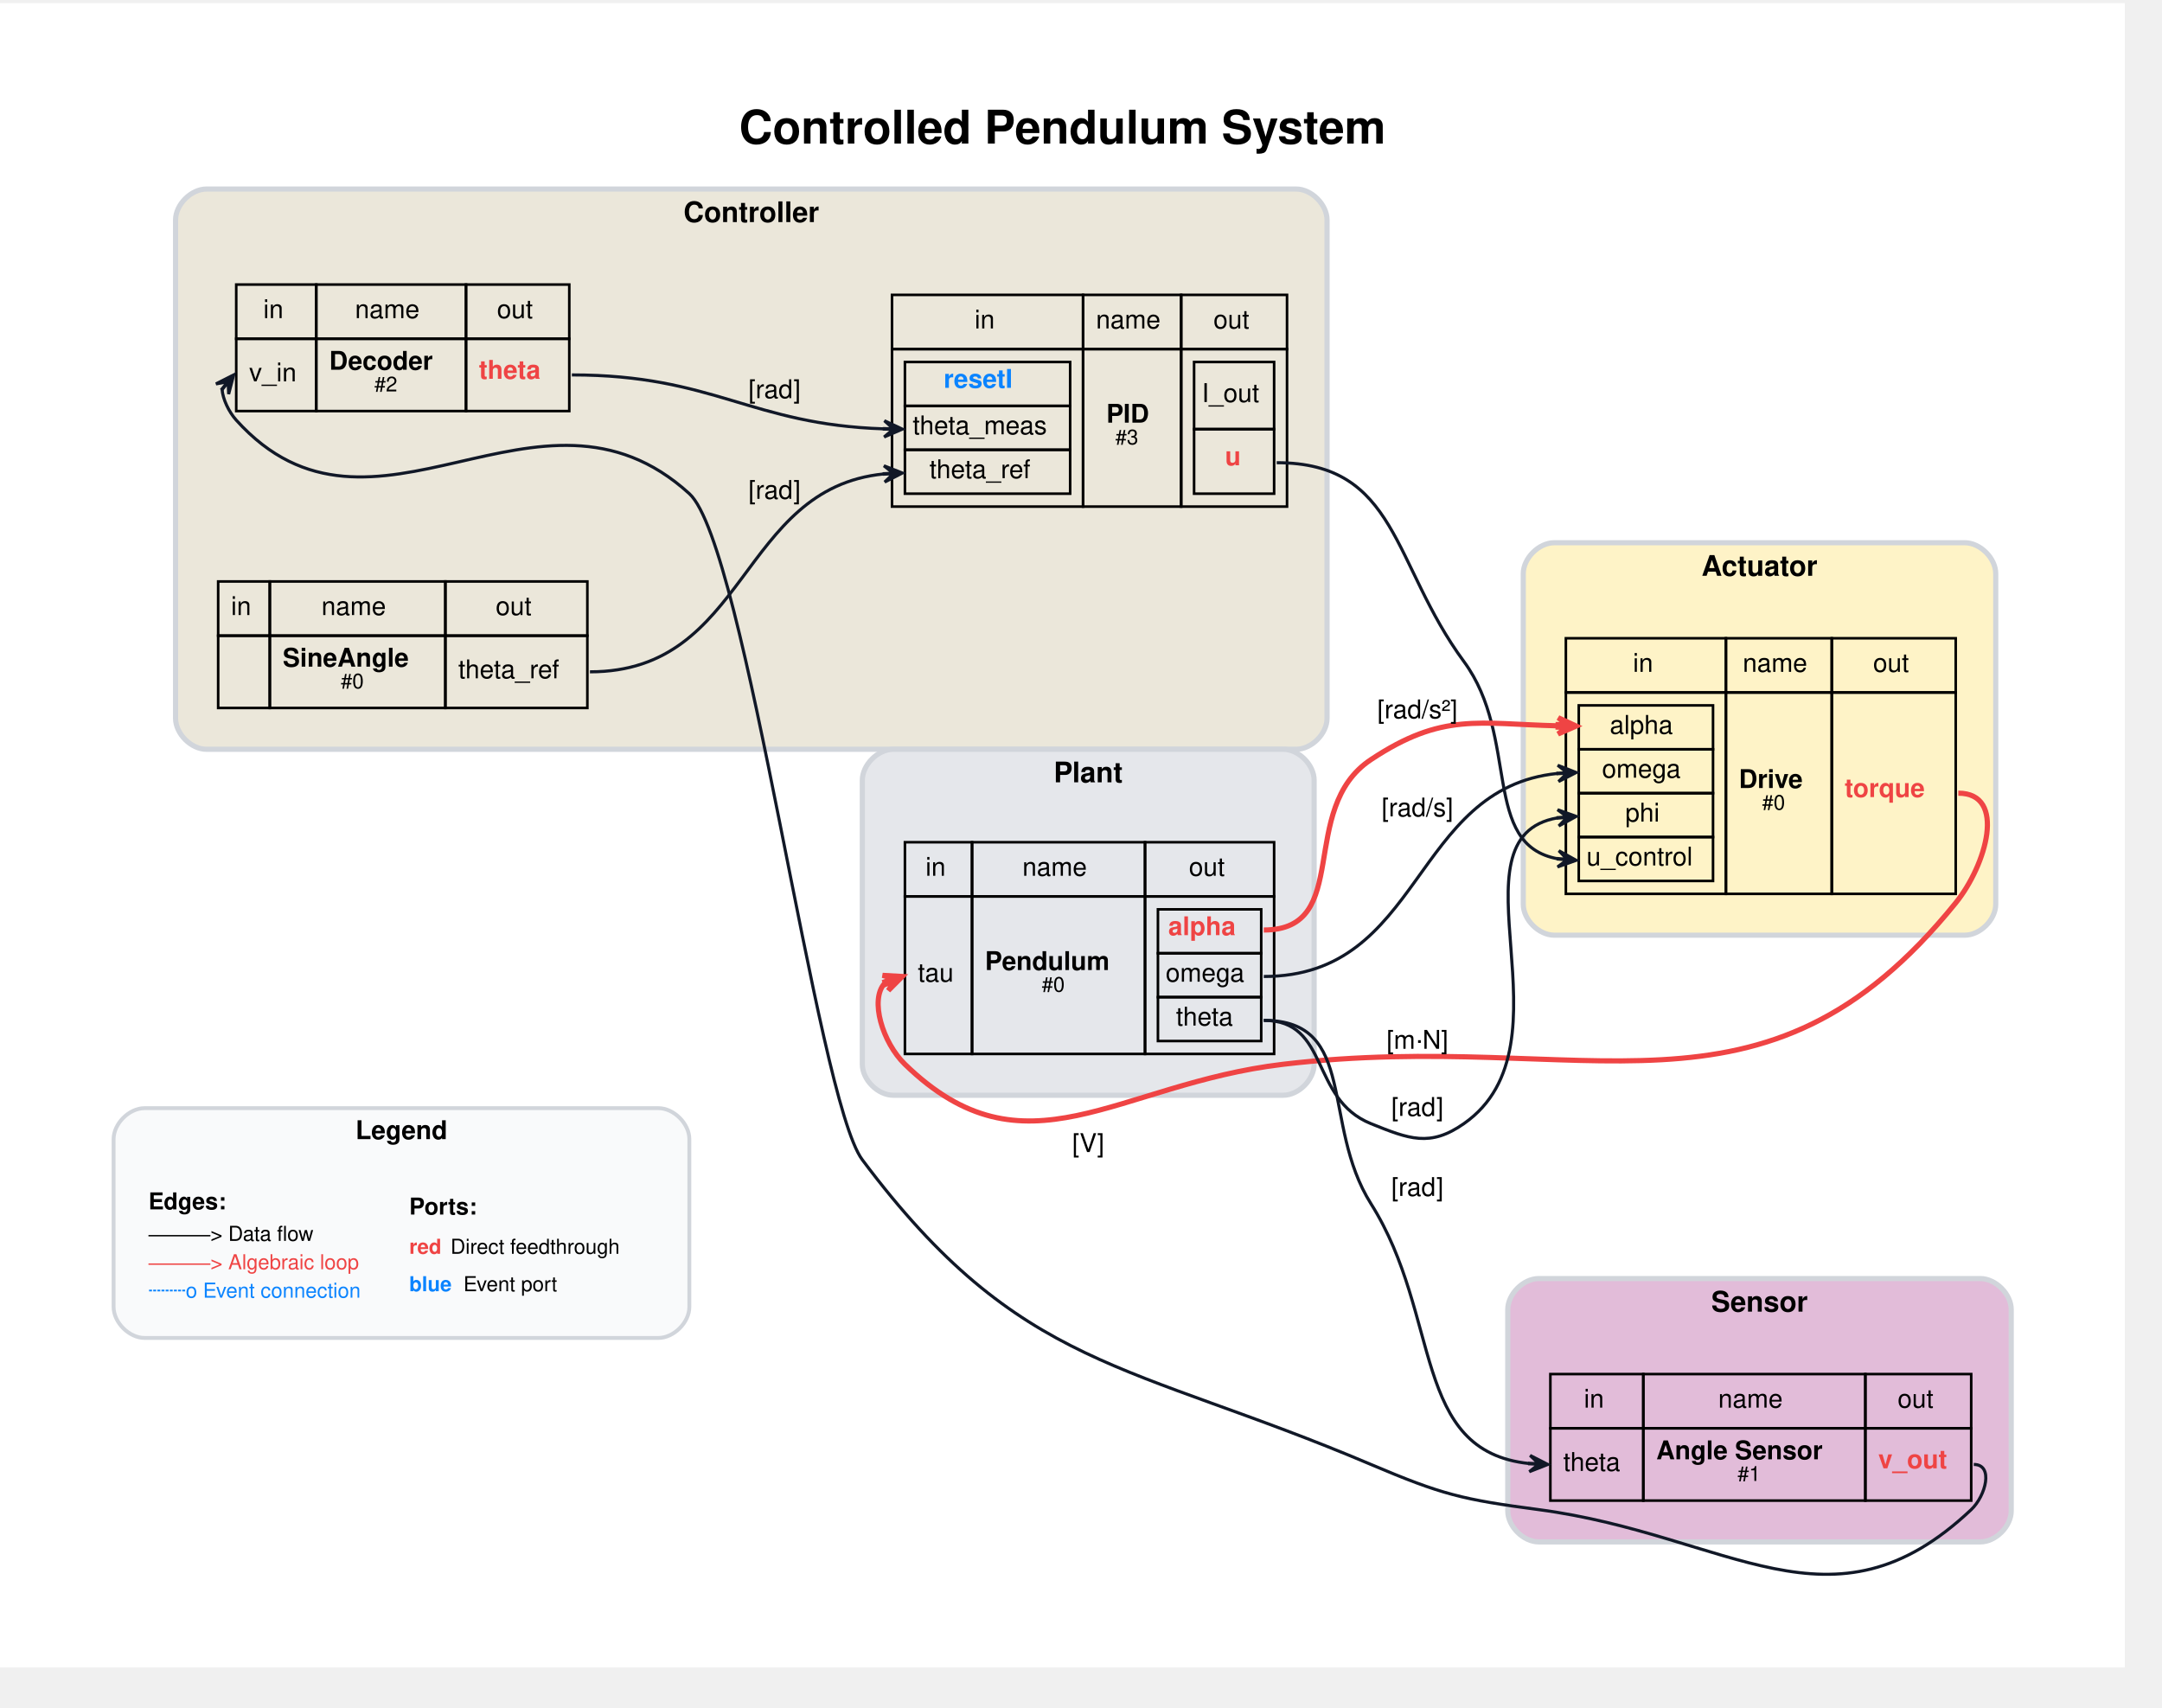
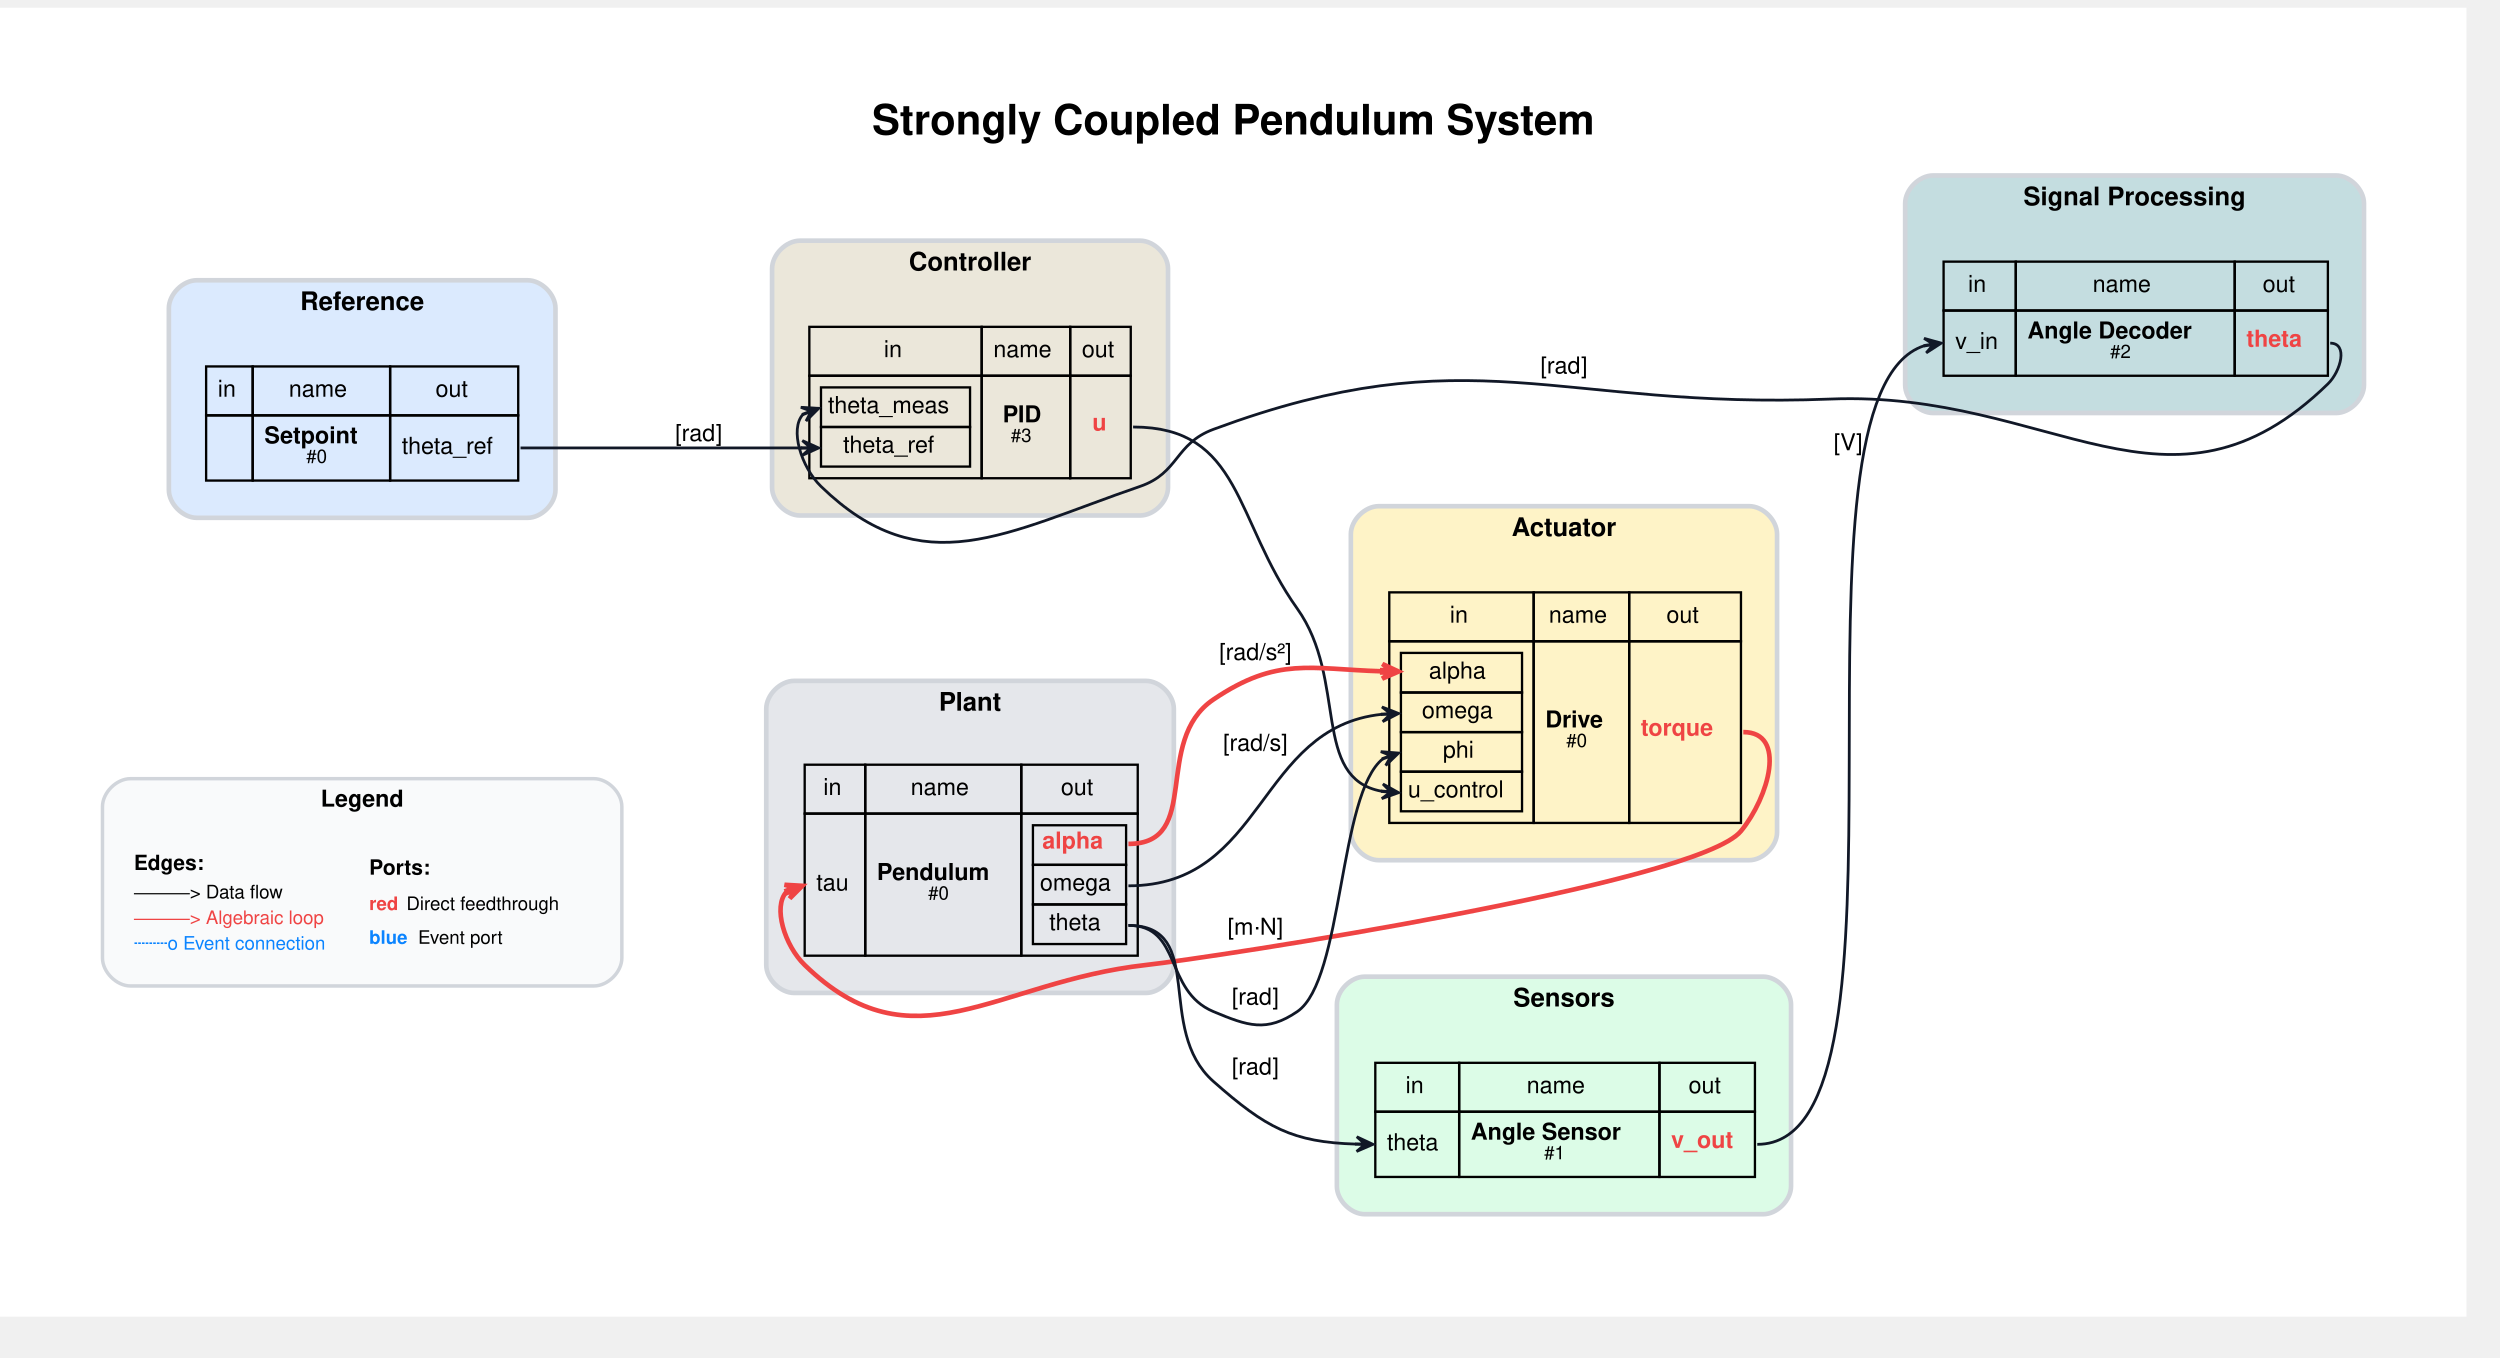
- <svg xmlns="http://www.w3.org/2000/svg" width="852pt" height="673pt" viewBox="14.40 14.40 837.40 659.04">
-   <g id="graph0" class="graph" transform="scale(1 1) rotate(0) translate(50.4 623.04)">
-     <polygon fill="white" stroke="transparent" points="-36,36 -36,-608.64 787,-608.64 787,36 -36,36" />
-     <text text-anchor="middle" x="375.5" y="-554.24" font-family="Helvetica,sans-Serif" font-weight="bold" font-size="18.00">Controlled Pendulum System</text>
+ <svg xmlns="http://www.w3.org/2000/svg" width="1088pt" height="591pt" viewBox="14.40 14.40 1073.40 576.40">
+   <g id="graph0" class="graph" transform="scale(1 1) rotate(0) translate(50.4 540.4)">
+     <polygon fill="white" stroke="transparent" points="-36,36 -36,-526 1023,-526 1023,36 -36,36" />
+     <text text-anchor="middle" x="493.5" y="-471.6" font-family="Helvetica,sans-Serif" font-weight="bold" font-size="18.00">Strongly Coupled Pendulum System</text>
    <g id="clust1" class="cluster">
-       <path fill="#f9fafb" stroke="#d1d5db" stroke-width="1.5" d="M20,-91.64C20,-91.64 219,-91.64 219,-91.64 225,-91.64 231,-97.64 231,-103.64 231,-103.64 231,-168.64 231,-168.64 231,-174.64 225,-180.64 219,-180.64 219,-180.64 20,-180.64 20,-180.64 14,-180.64 8,-174.64 8,-168.64 8,-168.64 8,-103.64 8,-103.64 8,-97.64 14,-91.64 20,-91.64" />
-       <text text-anchor="middle" x="119.5" y="-168.64" font-family="Helvetica,sans-Serif" font-weight="bold" font-size="10.00">Legend</text>
+       <path fill="#f9fafb" stroke="#d1d5db" stroke-width="1.5" d="M20,-106C20,-106 219,-106 219,-106 225,-106 231,-112 231,-118 231,-118 231,-183 231,-183 231,-189 225,-195 219,-195 219,-195 20,-195 20,-195 14,-195 8,-189 8,-183 8,-183 8,-118 8,-118 8,-112 14,-106 20,-106" />
+       <text text-anchor="middle" x="119.5" y="-183" font-family="Helvetica,sans-Serif" font-weight="bold" font-size="10.00">Legend</text>
    </g>
    <g id="clust2" class="cluster">
-       <path fill="#ebe7da" stroke="#d1d5db" stroke-width="2" d="M44,-319.64C44,-319.64 466,-319.64 466,-319.64 472,-319.64 478,-325.64 478,-331.64 478,-331.64 478,-524.64 478,-524.64 478,-530.64 472,-536.64 466,-536.64 466,-536.64 44,-536.64 44,-536.64 38,-536.64 32,-530.64 32,-524.64 32,-524.64 32,-331.64 32,-331.64 32,-325.64 38,-319.64 44,-319.64" />
-       <text text-anchor="middle" x="255" y="-523.84" font-family="Helvetica,sans-Serif" font-weight="bold" font-size="11.00">Controller</text>
+       <path fill="#dbeafe" stroke="#d1d5db" stroke-width="2" d="M48.5,-307C48.5,-307 190.5,-307 190.5,-307 196.5,-307 202.5,-313 202.5,-319 202.5,-319 202.5,-397 202.5,-397 202.5,-403 196.5,-409 190.5,-409 190.5,-409 48.5,-409 48.5,-409 42.5,-409 36.5,-403 36.5,-397 36.5,-397 36.5,-319 36.5,-319 36.5,-313 42.5,-307 48.5,-307" />
+       <text text-anchor="middle" x="119.5" y="-396.2" font-family="Helvetica,sans-Serif" font-weight="bold" font-size="11.00">Reference</text>
    </g>
    <g id="clust3" class="cluster">
-       <path fill="#fef3c7" stroke="#d1d5db" stroke-width="2" d="M566,-247.64C566,-247.64 725,-247.64 725,-247.64 731,-247.64 737,-253.64 737,-259.64 737,-259.64 737,-387.64 737,-387.64 737,-393.64 731,-399.64 725,-399.64 725,-399.64 566,-399.64 566,-399.64 560,-399.64 554,-393.64 554,-387.64 554,-387.64 554,-259.64 554,-259.64 554,-253.64 560,-247.64 566,-247.64" />
-       <text text-anchor="middle" x="645.5" y="-386.84" font-family="Helvetica,sans-Serif" font-weight="bold" font-size="11.00">Actuator</text>
+       <path fill="#ebe7da" stroke="#d1d5db" stroke-width="2" d="M307.5,-308C307.5,-308 453.5,-308 453.5,-308 459.5,-308 465.5,-314 465.5,-320 465.5,-320 465.5,-414 465.5,-414 465.5,-420 459.5,-426 453.5,-426 453.5,-426 307.5,-426 307.5,-426 301.5,-426 295.5,-420 295.5,-414 295.5,-414 295.5,-320 295.5,-320 295.5,-314 301.5,-308 307.5,-308" />
+       <text text-anchor="middle" x="380.5" y="-413.2" font-family="Helvetica,sans-Serif" font-weight="bold" font-size="11.00">Controller</text>
    </g>
    <g id="clust4" class="cluster">
-       <path fill="#e5e7eb" stroke="#d1d5db" stroke-width="2" d="M310,-185.64C310,-185.64 461,-185.64 461,-185.64 467,-185.64 473,-191.64 473,-197.64 473,-197.64 473,-307.64 473,-307.64 473,-313.64 467,-319.64 461,-319.64 461,-319.64 310,-319.64 310,-319.64 304,-319.64 298,-313.64 298,-307.64 298,-307.64 298,-197.64 298,-197.64 298,-191.64 304,-185.64 310,-185.64" />
-       <text text-anchor="middle" x="385.5" y="-306.84" font-family="Helvetica,sans-Serif" font-weight="bold" font-size="11.00">Plant</text>
+       <path fill="#fef3c7" stroke="#d1d5db" stroke-width="2" d="M556,-160C556,-160 715,-160 715,-160 721,-160 727,-166 727,-172 727,-172 727,-300 727,-300 727,-306 721,-312 715,-312 715,-312 556,-312 556,-312 550,-312 544,-306 544,-300 544,-300 544,-172 544,-172 544,-166 550,-160 556,-160" />
+       <text text-anchor="middle" x="635.5" y="-299.2" font-family="Helvetica,sans-Serif" font-weight="bold" font-size="11.00">Actuator</text>
    </g>
    <g id="clust5" class="cluster">
-       <path fill="#e2bcd9" stroke="#d1d5db" stroke-width="2" d="M560,-12.64C560,-12.64 731,-12.64 731,-12.64 737,-12.64 743,-18.64 743,-24.64 743,-24.64 743,-102.64 743,-102.64 743,-108.64 737,-114.64 731,-114.64 731,-114.64 560,-114.64 560,-114.64 554,-114.64 548,-108.64 548,-102.64 548,-102.64 548,-24.64 548,-24.64 548,-18.64 554,-12.64 560,-12.64" />
-       <text text-anchor="middle" x="645.5" y="-101.84" font-family="Helvetica,sans-Serif" font-weight="bold" font-size="11.00">Sensor</text>
+       <path fill="#e5e7eb" stroke="#d1d5db" stroke-width="2" d="M305,-103C305,-103 456,-103 456,-103 462,-103 468,-109 468,-115 468,-115 468,-225 468,-225 468,-231 462,-237 456,-237 456,-237 305,-237 305,-237 299,-237 293,-231 293,-225 293,-225 293,-115 293,-115 293,-109 299,-103 305,-103" />
+       <text text-anchor="middle" x="380.5" y="-224.2" font-family="Helvetica,sans-Serif" font-weight="bold" font-size="11.00">Plant</text>
+     </g>
+     <g id="clust6" class="cluster">
+       <path fill="#c4dde0" stroke="#d1d5db" stroke-width="2" d="M794,-352C794,-352 967,-352 967,-352 973,-352 979,-358 979,-364 979,-364 979,-442 979,-442 979,-448 973,-454 967,-454 967,-454 794,-454 794,-454 788,-454 782,-448 782,-442 782,-442 782,-364 782,-364 782,-358 788,-352 794,-352" />
+       <text text-anchor="middle" x="880.5" y="-441.2" font-family="Helvetica,sans-Serif" font-weight="bold" font-size="11.00">Signal Processing</text>
+     </g>
+     <g id="clust7" class="cluster">
+       <path fill="#dcfce7" stroke="#d1d5db" stroke-width="2" d="M550,-8C550,-8 721,-8 721,-8 727,-8 733,-14 733,-20 733,-20 733,-98 733,-98 733,-104 727,-110 721,-110 721,-110 550,-110 550,-110 544,-110 538,-104 538,-98 538,-98 538,-20 538,-20 538,-14 544,-8 550,-8" />
+       <text text-anchor="middle" x="635.5" y="-97.2" font-family="Helvetica,sans-Serif" font-weight="bold" font-size="11.00">Sensors</text>
    </g>
    <g id="node1" class="node">
-       <text text-anchor="start" x="21.5" y="-141.44" font-family="Helvetica,sans-Serif" font-weight="bold" font-size="9.00">Edges:</text>
-       <text text-anchor="start" x="21.5" y="-129.24" font-family="Helvetica,sans-Serif" font-size="8.00">───&gt; Data flow</text>
-       <text text-anchor="start" x="21.5" y="-118.24" font-family="Helvetica,sans-Serif" font-size="8.00" fill="#ef4444">───&gt; Algebraic loop</text>
-       <text text-anchor="start" x="21.5" y="-107.24" font-family="Helvetica,sans-Serif" font-size="8.00" fill="#0b84ff">┄┄┄o Event connection</text>
-       <text text-anchor="start" x="122.5" y="-139.44" font-family="Helvetica,sans-Serif" font-weight="bold" font-size="9.00">Ports:</text>
-       <text text-anchor="start" x="122.5" y="-124.24" font-family="Helvetica,sans-Serif" font-weight="bold" font-size="8.00" fill="#ef4444">red</text>
-       <text text-anchor="start" x="138.5" y="-124.24" font-family="Helvetica,sans-Serif" font-size="8.00"> Direct feedthrough</text>
-       <text text-anchor="start" x="122.5" y="-109.74" font-family="Helvetica,sans-Serif" font-weight="bold" font-size="8.00" fill="#0b84ff">blue</text>
-       <text text-anchor="start" x="143.5" y="-109.74" font-family="Helvetica,sans-Serif" font-size="8.00"> Event port</text>
+       <text text-anchor="start" x="21.5" y="-155.8" font-family="Helvetica,sans-Serif" font-weight="bold" font-size="9.00">Edges:</text>
+       <text text-anchor="start" x="21.5" y="-143.6" font-family="Helvetica,sans-Serif" font-size="8.00">───&gt; Data flow</text>
+       <text text-anchor="start" x="21.5" y="-132.6" font-family="Helvetica,sans-Serif" font-size="8.00" fill="#ef4444">───&gt; Algebraic loop</text>
+       <text text-anchor="start" x="21.5" y="-121.6" font-family="Helvetica,sans-Serif" font-size="8.00" fill="#0b84ff">┄┄┄o Event connection</text>
+       <text text-anchor="start" x="122.5" y="-153.8" font-family="Helvetica,sans-Serif" font-weight="bold" font-size="9.00">Ports:</text>
+       <text text-anchor="start" x="122.5" y="-138.6" font-family="Helvetica,sans-Serif" font-weight="bold" font-size="8.00" fill="#ef4444">red</text>
+       <text text-anchor="start" x="138.5" y="-138.6" font-family="Helvetica,sans-Serif" font-size="8.00"> Direct feedthrough</text>
+       <text text-anchor="start" x="122.5" y="-124.1" font-family="Helvetica,sans-Serif" font-weight="bold" font-size="8.00" fill="#0b84ff">blue</text>
+       <text text-anchor="start" x="143.5" y="-124.1" font-family="Helvetica,sans-Serif" font-size="8.00"> Event port</text>
    </g>
    <g id="node2" class="node">
-       <polygon fill="none" stroke="black" points="48.5,-363.64 48.5,-384.64 68.5,-384.64 68.5,-363.64 48.5,-363.64" />
-       <text text-anchor="start" x="53.5" y="-371.64" font-family="Helvetica,sans-Serif" font-size="10.00">in</text>
-       <polygon fill="none" stroke="black" points="68.5,-363.64 68.5,-384.64 136.5,-384.64 136.5,-363.64 68.5,-363.64" />
-       <text text-anchor="start" x="88.5" y="-371.64" font-family="Helvetica,sans-Serif" font-size="10.00">name</text>
-       <polygon fill="none" stroke="black" points="136.5,-363.64 136.5,-384.64 191.5,-384.64 191.5,-363.64 136.5,-363.64" />
-       <text text-anchor="start" x="156" y="-371.64" font-family="Helvetica,sans-Serif" font-size="10.00">out</text>
-       <polygon fill="none" stroke="black" points="48.5,-335.64 48.5,-363.64 68.5,-363.64 68.5,-335.64 48.5,-335.64" />
-       <polygon fill="none" stroke="black" points="68.5,-335.64 68.5,-363.64 136.5,-363.64 136.5,-335.64 68.5,-335.64" />
-       <text text-anchor="start" x="73.5" y="-351.64" font-family="Helvetica,sans-Serif" font-weight="bold" font-size="10.00">SineAngle</text>
-       <text text-anchor="start" x="96" y="-343.24" font-family="Helvetica,sans-Serif" font-size="8.00">#0</text>
-       <polygon fill="none" stroke="black" points="136.5,-335.64 136.5,-363.64 191.5,-363.64 191.5,-335.64 136.5,-335.64" />
-       <text text-anchor="start" x="141.5" y="-347.14" font-family="Helvetica,sans-Serif" font-size="10.00">theta_ref</text>
+       <polygon fill="none" stroke="black" points="52.5,-351 52.5,-372 72.5,-372 72.5,-351 52.5,-351" />
+       <text text-anchor="start" x="57.5" y="-359" font-family="Helvetica,sans-Serif" font-size="10.00">in</text>
+       <polygon fill="none" stroke="black" points="72.5,-351 72.5,-372 131.5,-372 131.5,-351 72.5,-351" />
+       <text text-anchor="start" x="88" y="-359" font-family="Helvetica,sans-Serif" font-size="10.00">name</text>
+       <polygon fill="none" stroke="black" points="131.5,-351 131.5,-372 186.5,-372 186.5,-351 131.5,-351" />
+       <text text-anchor="start" x="151" y="-359" font-family="Helvetica,sans-Serif" font-size="10.00">out</text>
+       <polygon fill="none" stroke="black" points="52.5,-323 52.5,-351 72.5,-351 72.5,-323 52.5,-323" />
+       <polygon fill="none" stroke="black" points="72.5,-323 72.5,-351 131.5,-351 131.5,-323 72.5,-323" />
+       <text text-anchor="start" x="77.5" y="-339" font-family="Helvetica,sans-Serif" font-weight="bold" font-size="10.00">Setpoint</text>
+       <text text-anchor="start" x="95.5" y="-330.6" font-family="Helvetica,sans-Serif" font-size="8.00">#0</text>
+       <polygon fill="none" stroke="black" points="131.5,-323 131.5,-351 186.5,-351 186.5,-323 131.5,-323" />
+       <text text-anchor="start" x="136.5" y="-334.5" font-family="Helvetica,sans-Serif" font-size="10.00">theta_ref</text>
    </g>
    <g id="node3" class="node">
-       <polygon fill="none" stroke="black" points="309.5,-474.64 309.5,-495.64 383.5,-495.64 383.5,-474.64 309.5,-474.64" />
-       <text text-anchor="start" x="341.5" y="-482.64" font-family="Helvetica,sans-Serif" font-size="10.00">in</text>
-       <polygon fill="none" stroke="black" points="383.5,-474.64 383.5,-495.64 421.5,-495.64 421.5,-474.64 383.5,-474.64" />
-       <text text-anchor="start" x="388.5" y="-482.64" font-family="Helvetica,sans-Serif" font-size="10.00">name</text>
-       <polygon fill="none" stroke="black" points="421.5,-474.64 421.5,-495.64 462.5,-495.64 462.5,-474.64 421.5,-474.64" />
-       <text text-anchor="start" x="434" y="-482.64" font-family="Helvetica,sans-Serif" font-size="10.00">out</text>
-       <polygon fill="none" stroke="black" points="309.5,-413.64 309.5,-474.64 383.5,-474.64 383.5,-413.64 309.5,-413.64" />
-       <polygon fill="none" stroke="black" points="314.5,-452.64 314.5,-469.64 378.5,-469.64 378.5,-452.64 314.5,-452.64" />
-       <text text-anchor="start" x="329.5" y="-459.64" font-family="Helvetica,sans-Serif" font-weight="bold" font-size="10.00" fill="#0b84ff">resetI</text>
-       <polygon fill="none" stroke="black" points="314.5,-435.64 314.5,-452.64 378.5,-452.64 378.5,-435.64 314.5,-435.64" />
-       <text text-anchor="start" x="317.5" y="-441.64" font-family="Helvetica,sans-Serif" font-size="10.00">theta_meas</text>
-       <polygon fill="none" stroke="black" points="314.5,-418.64 314.5,-435.64 378.5,-435.64 378.5,-418.64 314.5,-418.64" />
-       <text text-anchor="start" x="324" y="-424.64" font-family="Helvetica,sans-Serif" font-size="10.00">theta_ref</text>
-       <polygon fill="none" stroke="black" points="383.5,-413.64 383.5,-474.64 421.5,-474.64 421.5,-413.64 383.5,-413.64" />
-       <text text-anchor="start" x="392.5" y="-446.14" font-family="Helvetica,sans-Serif" font-weight="bold" font-size="10.00">PID</text>
-       <text text-anchor="start" x="396" y="-437.74" font-family="Helvetica,sans-Serif" font-size="8.00">#3</text>
-       <polygon fill="none" stroke="black" points="421.5,-413.64 421.5,-474.64 462.5,-474.64 462.5,-413.64 421.5,-413.64" />
-       <polygon fill="none" stroke="black" points="426.5,-443.64 426.5,-469.64 457.5,-469.64 457.5,-443.64 426.5,-443.64" />
-       <text text-anchor="start" x="429.5" y="-454.14" font-family="Helvetica,sans-Serif" font-size="10.00">I_out</text>
-       <polygon fill="none" stroke="black" points="426.5,-418.64 426.5,-443.64 457.5,-443.64 457.5,-418.64 426.5,-418.64" />
-       <text text-anchor="start" x="438.5" y="-429.64" font-family="Helvetica,sans-Serif" font-weight="bold" font-size="10.00" fill="#ef4444">u</text>
+       <polygon fill="none" stroke="black" points="311.5,-368 311.5,-389 385.5,-389 385.5,-368 311.5,-368" />
+       <text text-anchor="start" x="343.5" y="-376" font-family="Helvetica,sans-Serif" font-size="10.00">in</text>
+       <polygon fill="none" stroke="black" points="385.5,-368 385.5,-389 423.5,-389 423.5,-368 385.5,-368" />
+       <text text-anchor="start" x="390.5" y="-376" font-family="Helvetica,sans-Serif" font-size="10.00">name</text>
+       <polygon fill="none" stroke="black" points="423.5,-368 423.5,-389 449.5,-389 449.5,-368 423.5,-368" />
+       <text text-anchor="start" x="428.5" y="-376" font-family="Helvetica,sans-Serif" font-size="10.00">out</text>
+       <polygon fill="none" stroke="black" points="311.5,-324 311.5,-368 385.5,-368 385.5,-324 311.5,-324" />
+       <polygon fill="none" stroke="black" points="316.5,-346 316.5,-363 380.5,-363 380.5,-346 316.5,-346" />
+       <text text-anchor="start" x="319.5" y="-352" font-family="Helvetica,sans-Serif" font-size="10.00">theta_meas</text>
+       <polygon fill="none" stroke="black" points="316.5,-329 316.5,-346 380.5,-346 380.5,-329 316.5,-329" />
+       <text text-anchor="start" x="326" y="-335" font-family="Helvetica,sans-Serif" font-size="10.00">theta_ref</text>
+       <polygon fill="none" stroke="black" points="385.5,-324 385.5,-368 423.5,-368 423.5,-324 385.5,-324" />
+       <text text-anchor="start" x="394.5" y="-348" font-family="Helvetica,sans-Serif" font-weight="bold" font-size="10.00">PID</text>
+       <text text-anchor="start" x="398" y="-339.6" font-family="Helvetica,sans-Serif" font-size="8.00">#3</text>
+       <polygon fill="none" stroke="black" points="423.5,-324 423.5,-368 449.5,-368 449.5,-324 423.5,-324" />
+       <text text-anchor="start" x="433" y="-344.5" font-family="Helvetica,sans-Serif" font-weight="bold" font-size="10.00" fill="#ef4444">u</text>
    </g>
    <g id="edge1" class="edge">
-       <path fill="none" stroke="#111827" stroke-width="1.2" d="M192.5,-349.64C253.75,-349.64 250.16,-420.74 306.34,-426.29" />
-       <polygon fill="#111827" stroke="#111827" stroke-width="1.2" points="313.5,-426.64 306.36,-429.45 310,-426.57 306.5,-426.4 306.51,-426.3 306.51,-426.2 310.01,-426.37 306.66,-423.15 313.5,-426.64 313.5,-426.64" />
-       <text text-anchor="middle" x="264" y="-416.64" font-family="Helvetica,sans-Serif" font-size="10.00">[rad]</text>
+       <path fill="none" stroke="#111827" stroke-width="1.2" d="M187.5,-337C241.94,-337 257.31,-337 308.4,-337" />
+       <polygon fill="#111827" stroke="#111827" stroke-width="1.2" points="315.5,-337 308.5,-340.15 312,-337.1 308.5,-337.1 308.5,-337 308.5,-336.9 312,-336.9 308.5,-333.85 315.5,-337 315.5,-337" />
+       <text text-anchor="middle" x="264" y="-340" font-family="Helvetica,sans-Serif" font-size="10.00">[rad]</text>
+     </g>
+     <g id="node4" class="node">
+       <polygon fill="none" stroke="black" points="560.5,-254 560.5,-275 622.5,-275 622.5,-254 560.5,-254" />
+       <text text-anchor="start" x="586.5" y="-262" font-family="Helvetica,sans-Serif" font-size="10.00">in</text>
+       <polygon fill="none" stroke="black" points="622.5,-254 622.5,-275 663.5,-275 663.5,-254 622.5,-254" />
+       <text text-anchor="start" x="629" y="-262" font-family="Helvetica,sans-Serif" font-size="10.00">name</text>
+       <polygon fill="none" stroke="black" points="663.5,-254 663.5,-275 711.5,-275 711.5,-254 663.5,-254" />
+       <text text-anchor="start" x="679.5" y="-262" font-family="Helvetica,sans-Serif" font-size="10.00">out</text>
+       <polygon fill="none" stroke="black" points="560.5,-176 560.5,-254 622.5,-254 622.5,-176 560.5,-176" />
+       <polygon fill="none" stroke="black" points="565.5,-232 565.5,-249 617.5,-249 617.5,-232 565.5,-232" />
+       <text text-anchor="start" x="577.5" y="-238" font-family="Helvetica,sans-Serif" font-size="10.00">alpha</text>
+       <polygon fill="none" stroke="black" points="565.5,-215 565.5,-232 617.5,-232 617.5,-215 565.5,-215" />
+       <text text-anchor="start" x="574.5" y="-221" font-family="Helvetica,sans-Serif" font-size="10.00">omega</text>
+       <polygon fill="none" stroke="black" points="565.5,-198 565.5,-215 617.5,-215 617.5,-198 565.5,-198" />
+       <text text-anchor="start" x="583.5" y="-204" font-family="Helvetica,sans-Serif" font-size="10.00">phi</text>
+       <polygon fill="none" stroke="black" points="565.5,-181 565.5,-198 617.5,-198 617.5,-181 565.5,-181" />
+       <text text-anchor="start" x="568.5" y="-187" font-family="Helvetica,sans-Serif" font-size="10.00">u_control</text>
+       <polygon fill="none" stroke="black" points="622.5,-176 622.5,-254 663.5,-254 663.5,-176 622.5,-176" />
+       <text text-anchor="start" x="627.5" y="-217" font-family="Helvetica,sans-Serif" font-weight="bold" font-size="10.00">Drive</text>
+       <text text-anchor="start" x="636.5" y="-208.6" font-family="Helvetica,sans-Serif" font-size="8.00">#0</text>
+       <polygon fill="none" stroke="black" points="663.5,-176 663.5,-254 711.5,-254 711.5,-176 663.5,-176" />
+       <text text-anchor="start" x="668.5" y="-213.5" font-family="Helvetica,sans-Serif" font-weight="bold" font-size="10.00" fill="#ef4444">torque</text>
+     </g>
+     <g id="edge5" class="edge">
+       <path fill="none" stroke="#111827" stroke-width="1.2" d="M450.5,-346C497.23,-346 493.88,-306.05 521,-268 542.72,-237.53 526.86,-195.1 557.28,-189.6" />
+       <polygon fill="#111827" stroke="#111827" stroke-width="1.2" points="564.5,-189 557.78,-192.71 561.02,-189.39 557.53,-189.68 557.52,-189.58 557.52,-189.48 561,-189.19 557.26,-186.44 564.5,-189 564.5,-189" />
    </g>
    <g id="node5" class="node">
-       <polygon fill="none" stroke="black" points="570.5,-341.64 570.5,-362.64 632.5,-362.64 632.5,-341.64 570.5,-341.64" />
-       <text text-anchor="start" x="596.5" y="-349.64" font-family="Helvetica,sans-Serif" font-size="10.00">in</text>
-       <polygon fill="none" stroke="black" points="632.5,-341.64 632.5,-362.64 673.5,-362.64 673.5,-341.64 632.5,-341.64" />
-       <text text-anchor="start" x="639" y="-349.64" font-family="Helvetica,sans-Serif" font-size="10.00">name</text>
-       <polygon fill="none" stroke="black" points="673.5,-341.64 673.5,-362.64 721.5,-362.64 721.5,-341.64 673.5,-341.64" />
-       <text text-anchor="start" x="689.5" y="-349.64" font-family="Helvetica,sans-Serif" font-size="10.00">out</text>
-       <polygon fill="none" stroke="black" points="570.5,-263.64 570.5,-341.64 632.5,-341.64 632.5,-263.64 570.5,-263.64" />
-       <polygon fill="none" stroke="black" points="575.5,-319.64 575.5,-336.64 627.5,-336.64 627.5,-319.64 575.5,-319.64" />
-       <text text-anchor="start" x="587.5" y="-325.64" font-family="Helvetica,sans-Serif" font-size="10.00">alpha</text>
-       <polygon fill="none" stroke="black" points="575.5,-302.64 575.5,-319.64 627.5,-319.64 627.5,-302.64 575.5,-302.64" />
-       <text text-anchor="start" x="584.5" y="-308.64" font-family="Helvetica,sans-Serif" font-size="10.00">omega</text>
-       <polygon fill="none" stroke="black" points="575.5,-285.64 575.5,-302.64 627.5,-302.64 627.5,-285.64 575.5,-285.64" />
-       <text text-anchor="start" x="593.5" y="-291.64" font-family="Helvetica,sans-Serif" font-size="10.00">phi</text>
-       <polygon fill="none" stroke="black" points="575.5,-268.64 575.5,-285.64 627.5,-285.64 627.5,-268.64 575.5,-268.64" />
-       <text text-anchor="start" x="578.5" y="-274.64" font-family="Helvetica,sans-Serif" font-size="10.00">u_control</text>
-       <polygon fill="none" stroke="black" points="632.5,-263.64 632.5,-341.64 673.5,-341.64 673.5,-263.64 632.5,-263.64" />
-       <text text-anchor="start" x="637.5" y="-304.64" font-family="Helvetica,sans-Serif" font-weight="bold" font-size="10.00">Drive</text>
-       <text text-anchor="start" x="646.5" y="-296.24" font-family="Helvetica,sans-Serif" font-size="8.00">#0</text>
-       <polygon fill="none" stroke="black" points="673.5,-263.64 673.5,-341.64 721.5,-341.64 721.5,-263.64 673.5,-263.64" />
-       <text text-anchor="start" x="678.5" y="-301.14" font-family="Helvetica,sans-Serif" font-weight="bold" font-size="10.00" fill="#ef4444">torque</text>
+       <polygon fill="none" stroke="black" points="309.5,-180 309.5,-201 335.5,-201 335.5,-180 309.5,-180" />
+       <text text-anchor="start" x="317.5" y="-188" font-family="Helvetica,sans-Serif" font-size="10.00">in</text>
+       <polygon fill="none" stroke="black" points="335.5,-180 335.5,-201 402.5,-201 402.5,-180 335.5,-180" />
+       <text text-anchor="start" x="355" y="-188" font-family="Helvetica,sans-Serif" font-size="10.00">name</text>
+       <polygon fill="none" stroke="black" points="402.5,-180 402.5,-201 452.5,-201 452.5,-180 402.5,-180" />
+       <text text-anchor="start" x="419.5" y="-188" font-family="Helvetica,sans-Serif" font-size="10.00">out</text>
+       <polygon fill="none" stroke="black" points="309.5,-119 309.5,-180 335.5,-180 335.5,-119 309.5,-119" />
+       <text text-anchor="start" x="314.5" y="-147" font-family="Helvetica,sans-Serif" font-size="10.00">tau</text>
+       <polygon fill="none" stroke="black" points="335.5,-119 335.5,-180 402.5,-180 402.5,-119 335.5,-119" />
+       <text text-anchor="start" x="340.5" y="-151.5" font-family="Helvetica,sans-Serif" font-weight="bold" font-size="10.00">Pendulum</text>
+       <text text-anchor="start" x="362.5" y="-143.1" font-family="Helvetica,sans-Serif" font-size="8.00">#0</text>
+       <polygon fill="none" stroke="black" points="402.5,-119 402.5,-180 452.5,-180 452.5,-119 402.5,-119" />
+       <polygon fill="none" stroke="black" points="407.5,-158 407.5,-175 447.5,-175 447.5,-158 407.5,-158" />
+       <text text-anchor="start" x="411.5" y="-165" font-family="Helvetica,sans-Serif" font-weight="bold" font-size="10.00" fill="#ef4444">alpha</text>
+       <polygon fill="none" stroke="black" points="407.5,-141 407.5,-158 447.5,-158 447.5,-141 407.5,-141" />
+       <text text-anchor="start" x="410.5" y="-147" font-family="Helvetica,sans-Serif" font-size="10.00">omega</text>
+       <polygon fill="none" stroke="black" points="407.5,-124 407.5,-141 447.5,-141 447.5,-124 407.5,-124" />
+       <text text-anchor="start" x="414.5" y="-130" font-family="Helvetica,sans-Serif" font-size="10.00">theta</text>
    </g>
-     <g id="edge5" class="edge">
-       <path fill="none" stroke="#111827" stroke-width="1.2" d="M458.5,-430.64C505.5,-430.64 503.13,-391.48 531,-353.64 552.76,-324.09 537.55,-282.6 567.41,-277.22" />
-       <polygon fill="#111827" stroke="#111827" stroke-width="1.2" points="574.5,-276.64 567.78,-280.35 571.02,-277.02 567.53,-277.31 567.52,-277.21 567.52,-277.11 571,-276.82 567.27,-274.07 574.5,-276.64 574.5,-276.64" />
+     <g id="edge6" class="edge">
+       <path fill="none" stroke="#ef4444" stroke-width="2" d="M712.5,-215C731.39,-215 723.48,-187.11 711.5,-172.5 693.06,-149.99 484.92,-118.21 456,-115 391.29,-107.81 356.21,-69.64 309.5,-115 300.86,-123.39 295.75,-140 301.69,-146.4" />
+       <polygon fill="#ef4444" stroke="#ef4444" stroke-width="2" points="308.5,-149 300.84,-149.45 305.05,-148.22 301.78,-146.97 301.96,-146.5 302.14,-146.04 305.41,-147.28 303.08,-143.56 308.5,-149 308.5,-149" />
+       <text text-anchor="middle" x="503" y="-128" font-family="Helvetica,sans-Serif" font-size="10.00">[m·N]</text>
    </g>
-     <g id="node4" class="node">
-       <polygon fill="none" stroke="black" points="55.5,-478.64 55.5,-499.64 86.5,-499.64 86.5,-478.64 55.5,-478.64" />
-       <text text-anchor="start" x="66" y="-486.64" font-family="Helvetica,sans-Serif" font-size="10.00">in</text>
-       <polygon fill="none" stroke="black" points="86.5,-478.64 86.5,-499.64 144.5,-499.64 144.5,-478.64 86.5,-478.64" />
-       <text text-anchor="start" x="101.5" y="-486.64" font-family="Helvetica,sans-Serif" font-size="10.00">name</text>
-       <polygon fill="none" stroke="black" points="144.5,-478.64 144.5,-499.64 184.5,-499.64 184.5,-478.64 144.5,-478.64" />
-       <text text-anchor="start" x="156.5" y="-486.64" font-family="Helvetica,sans-Serif" font-size="10.00">out</text>
-       <polygon fill="none" stroke="black" points="55.5,-450.64 55.5,-478.64 86.5,-478.64 86.5,-450.64 55.5,-450.64" />
-       <text text-anchor="start" x="60.5" y="-462.14" font-family="Helvetica,sans-Serif" font-size="10.00">v_in</text>
-       <polygon fill="none" stroke="black" points="86.5,-450.64 86.5,-478.64 144.5,-478.64 144.5,-450.64 86.5,-450.64" />
-       <text text-anchor="start" x="91.5" y="-466.64" font-family="Helvetica,sans-Serif" font-weight="bold" font-size="10.00">Decoder</text>
-       <text text-anchor="start" x="109" y="-458.24" font-family="Helvetica,sans-Serif" font-size="8.00">#2</text>
-       <polygon fill="none" stroke="black" points="144.5,-450.64 144.5,-478.64 184.5,-478.64 184.5,-450.64 144.5,-450.64" />
-       <text text-anchor="start" x="149.5" y="-463.14" font-family="Helvetica,sans-Serif" font-weight="bold" font-size="10.00" fill="#ef4444">theta</text>
+     <g id="edge7" class="edge">
+       <path fill="none" stroke="#111827" stroke-width="1.2" d="M448.5,-132C471.6,-132 463.69,-103.91 485,-95 499.76,-88.83 507.78,-85.98 521,-95 540.83,-108.53 538.69,-188.7 557.83,-203.61" />
+       <polygon fill="#111827" stroke="#111827" stroke-width="1.2" points="564.5,-206 556.85,-206.61 561.17,-204.92 557.88,-203.74 557.91,-203.64 557.94,-203.55 561.24,-204.73 558.97,-200.68 564.5,-206 564.5,-206" />
+       <text text-anchor="middle" x="503" y="-98" font-family="Helvetica,sans-Serif" font-size="10.00">[rad]</text>
+     </g>
+     <g id="edge8" class="edge">
+       <path fill="none" stroke="#111827" stroke-width="1.2" d="M448.5,-149C507.14,-149 503.75,-217.05 557.31,-222.64" />
+       <polygon fill="#111827" stroke="#111827" stroke-width="1.2" points="564.5,-223 557.35,-225.79 561,-222.92 557.5,-222.75 557.51,-222.65 557.51,-222.55 561.01,-222.72 557.67,-219.5 564.5,-223 564.5,-223" />
+       <text text-anchor="middle" x="503" y="-207" font-family="Helvetica,sans-Serif" font-size="10.00">[rad/s]</text>
+     </g>
+     <g id="edge9" class="edge">
+       <path fill="none" stroke="#ef4444" stroke-width="2" d="M448.5,-167C480.48,-167 458.51,-211.1 485,-229 512.53,-247.6 526.7,-241.99 557.27,-241.11" />
+       <polygon fill="#ef4444" stroke="#ef4444" stroke-width="2" points="564.5,-241 557.55,-244.25 561.01,-241.55 557.51,-241.6 557.5,-241.1 557.49,-240.6 560.99,-240.55 557.45,-237.95 564.5,-241 564.5,-241" />
+       <text text-anchor="middle" x="503" y="-246" font-family="Helvetica,sans-Serif" font-size="10.00">[rad/s²]</text>
+     </g>
+     <g id="node7" class="node">
+       <polygon fill="none" stroke="black" points="554.5,-52 554.5,-73 590.5,-73 590.5,-52 554.5,-52" />
+       <text text-anchor="start" x="567.5" y="-60" font-family="Helvetica,sans-Serif" font-size="10.00">in</text>
+       <polygon fill="none" stroke="black" points="590.5,-52 590.5,-73 676.5,-73 676.5,-52 590.5,-52" />
+       <text text-anchor="start" x="619.5" y="-60" font-family="Helvetica,sans-Serif" font-size="10.00">name</text>
+       <polygon fill="none" stroke="black" points="676.5,-52 676.5,-73 717.5,-73 717.5,-52 676.5,-52" />
+       <text text-anchor="start" x="689" y="-60" font-family="Helvetica,sans-Serif" font-size="10.00">out</text>
+       <polygon fill="none" stroke="black" points="554.5,-24 554.5,-52 590.5,-52 590.5,-24 554.5,-24" />
+       <text text-anchor="start" x="559.5" y="-35.5" font-family="Helvetica,sans-Serif" font-size="10.00">theta</text>
+       <polygon fill="none" stroke="black" points="590.5,-24 590.5,-52 676.5,-52 676.5,-24 590.5,-24" />
+       <text text-anchor="start" x="595.5" y="-40" font-family="Helvetica,sans-Serif" font-weight="bold" font-size="10.00">Angle Sensor</text>
+       <text text-anchor="start" x="627" y="-31.6" font-family="Helvetica,sans-Serif" font-size="8.00">#1</text>
+       <polygon fill="none" stroke="black" points="676.5,-24 676.5,-52 717.5,-52 717.5,-24 676.5,-24" />
+       <text text-anchor="start" x="681.5" y="-36.5" font-family="Helvetica,sans-Serif" font-weight="bold" font-size="10.00" fill="#ef4444">v_out</text>
+     </g>
+     <g id="edge2" class="edge">
+       <path fill="none" stroke="#111827" stroke-width="1.2" d="M448.5,-132C482.41,-132 459.59,-87.45 485,-65 507.61,-45.02 518.94,-38.93 546.21,-38.1" />
+       <polygon fill="#111827" stroke="#111827" stroke-width="1.2" points="553.5,-38 546.55,-41.25 550,-38.15 546.5,-38.2 546.5,-38.1 546.5,-38 550,-37.95 546.46,-34.95 553.5,-38 553.5,-38" />
+       <text text-anchor="middle" x="503" y="-68" font-family="Helvetica,sans-Serif" font-size="10.00">[rad]</text>
+     </g>
+     <g id="node6" class="node">
+       <polygon fill="none" stroke="black" points="798.5,-396 798.5,-417 829.5,-417 829.5,-396 798.5,-396" />
+       <text text-anchor="start" x="809" y="-404" font-family="Helvetica,sans-Serif" font-size="10.00">in</text>
+       <polygon fill="none" stroke="black" points="829.5,-396 829.5,-417 923.5,-417 923.5,-396 829.5,-396" />
+       <text text-anchor="start" x="862.5" y="-404" font-family="Helvetica,sans-Serif" font-size="10.00">name</text>
+       <polygon fill="none" stroke="black" points="923.5,-396 923.5,-417 963.5,-417 963.5,-396 923.5,-396" />
+       <text text-anchor="start" x="935.5" y="-404" font-family="Helvetica,sans-Serif" font-size="10.00">out</text>
+       <polygon fill="none" stroke="black" points="798.5,-368 798.5,-396 829.5,-396 829.5,-368 798.5,-368" />
+       <text text-anchor="start" x="803.5" y="-379.5" font-family="Helvetica,sans-Serif" font-size="10.00">v_in</text>
+       <polygon fill="none" stroke="black" points="829.5,-368 829.5,-396 923.5,-396 923.5,-368 829.5,-368" />
+       <text text-anchor="start" x="834.5" y="-384" font-family="Helvetica,sans-Serif" font-weight="bold" font-size="10.00">Angle Decoder</text>
+       <text text-anchor="start" x="870" y="-375.6" font-family="Helvetica,sans-Serif" font-size="8.00">#2</text>
+       <polygon fill="none" stroke="black" points="923.5,-368 923.5,-396 963.5,-396 963.5,-368 923.5,-368" />
+       <text text-anchor="start" x="928.5" y="-380.5" font-family="Helvetica,sans-Serif" font-weight="bold" font-size="10.00" fill="#ef4444">theta</text>
    </g>
    <g id="edge4" class="edge">
-       <path fill="none" stroke="#111827" stroke-width="1.2" d="M185.5,-464.64C240.67,-464.64 254.68,-445.4 306.31,-443.75" />
-       <polygon fill="#111827" stroke="#111827" stroke-width="1.2" points="313.5,-443.64 306.55,-446.9 310,-443.79 306.5,-443.85 306.5,-443.75 306.5,-443.65 310,-443.59 306.45,-440.6 313.5,-443.64 313.5,-443.64" />
-       <text text-anchor="middle" x="264" y="-455.64" font-family="Helvetica,sans-Serif" font-size="10.00">[rad]</text>
-     </g>
-     <g id="node6" class="node">
-       <polygon fill="none" stroke="black" points="314.5,-262.64 314.5,-283.64 340.5,-283.64 340.5,-262.64 314.5,-262.64" />
-       <text text-anchor="start" x="322.5" y="-270.64" font-family="Helvetica,sans-Serif" font-size="10.00">in</text>
-       <polygon fill="none" stroke="black" points="340.5,-262.64 340.5,-283.64 407.5,-283.64 407.5,-262.64 340.5,-262.64" />
-       <text text-anchor="start" x="360" y="-270.64" font-family="Helvetica,sans-Serif" font-size="10.00">name</text>
-       <polygon fill="none" stroke="black" points="407.5,-262.64 407.5,-283.64 457.5,-283.64 457.5,-262.64 407.5,-262.64" />
-       <text text-anchor="start" x="424.5" y="-270.64" font-family="Helvetica,sans-Serif" font-size="10.00">out</text>
-       <polygon fill="none" stroke="black" points="314.5,-201.64 314.5,-262.64 340.5,-262.64 340.5,-201.64 314.5,-201.64" />
-       <text text-anchor="start" x="319.5" y="-229.64" font-family="Helvetica,sans-Serif" font-size="10.00">tau</text>
-       <polygon fill="none" stroke="black" points="340.5,-201.64 340.5,-262.64 407.5,-262.64 407.5,-201.64 340.5,-201.64" />
-       <text text-anchor="start" x="345.5" y="-234.14" font-family="Helvetica,sans-Serif" font-weight="bold" font-size="10.00">Pendulum</text>
-       <text text-anchor="start" x="367.5" y="-225.74" font-family="Helvetica,sans-Serif" font-size="8.00">#0</text>
-       <polygon fill="none" stroke="black" points="407.5,-201.64 407.5,-262.64 457.5,-262.64 457.5,-201.64 407.5,-201.64" />
-       <polygon fill="none" stroke="black" points="412.5,-240.64 412.5,-257.64 452.5,-257.64 452.5,-240.64 412.5,-240.64" />
-       <text text-anchor="start" x="416.5" y="-247.64" font-family="Helvetica,sans-Serif" font-weight="bold" font-size="10.00" fill="#ef4444">alpha</text>
-       <polygon fill="none" stroke="black" points="412.5,-223.64 412.5,-240.64 452.5,-240.64 452.5,-223.64 412.5,-223.64" />
-       <text text-anchor="start" x="415.5" y="-229.64" font-family="Helvetica,sans-Serif" font-size="10.00">omega</text>
-       <polygon fill="none" stroke="black" points="412.5,-206.64 412.5,-223.64 452.5,-223.64 452.5,-206.64 412.5,-206.64" />
-       <text text-anchor="start" x="419.5" y="-212.64" font-family="Helvetica,sans-Serif" font-size="10.00">theta</text>
-     </g>
-     <g id="edge6" class="edge">
-       <path fill="none" stroke="#ef4444" stroke-width="2" d="M722.5,-302.64C741.39,-302.64 733.37,-274.83 721.5,-260.14 646.69,-167.51 579.24,-211.62 461,-197.64 396.34,-189.99 361.21,-152.28 314.5,-197.64 305.86,-206.03 300.75,-222.64 306.69,-229.04" />
-       <polygon fill="#ef4444" stroke="#ef4444" stroke-width="2" points="313.5,-231.64 305.84,-232.08 310.05,-230.86 306.78,-229.61 306.96,-229.14 307.14,-228.67 310.41,-229.92 308.08,-226.2 313.5,-231.64 313.5,-231.64" />
-       <text text-anchor="middle" x="513" y="-203.64" font-family="Helvetica,sans-Serif" font-size="10.00">[m·N]</text>
-     </g>
-     <g id="edge7" class="edge">
-       <path fill="none" stroke="#111827" stroke-width="1.2" d="M453.5,-214.64C479.12,-214.64 471.24,-184.22 495,-174.64 509.84,-168.65 517.89,-165.47 531,-174.64 574.99,-205.39 523.48,-285.62 567.32,-293.08" />
-       <polygon fill="#111827" stroke="#111827" stroke-width="1.2" points="574.5,-293.64 567.28,-296.23 571,-293.46 567.51,-293.19 567.52,-293.09 567.53,-292.99 571.02,-293.27 567.76,-289.95 574.5,-293.64 574.5,-293.64" />
-       <text text-anchor="middle" x="513" y="-177.64" font-family="Helvetica,sans-Serif" font-size="10.00">[rad]</text>
-     </g>
-     <g id="edge8" class="edge">
-       <path fill="none" stroke="#111827" stroke-width="1.2" d="M453.5,-231.64C515.22,-231.64 510.75,-304.58 567.29,-310.28" />
-       <polygon fill="#111827" stroke="#111827" stroke-width="1.2" points="574.5,-310.64 567.35,-313.44 571,-310.56 567.5,-310.39 567.51,-310.29 567.51,-310.19 571.01,-310.37 567.66,-307.15 574.5,-310.64 574.5,-310.64" />
-       <text text-anchor="middle" x="513" y="-293.64" font-family="Helvetica,sans-Serif" font-size="10.00">[rad/s]</text>
-     </g>
-     <g id="edge9" class="edge">
-       <path fill="none" stroke="#ef4444" stroke-width="2" d="M453.5,-249.64C488.15,-249.64 466.13,-296.48 495,-315.64 522.74,-334.04 536.67,-329.46 567.26,-328.73" />
-       <polygon fill="#ef4444" stroke="#ef4444" stroke-width="2" points="574.5,-328.64 567.54,-331.87 571.01,-329.18 567.51,-329.22 567.5,-328.72 567.49,-328.22 570.99,-328.18 567.46,-325.57 574.5,-328.64 574.5,-328.64" />
-       <text text-anchor="middle" x="513" y="-331.64" font-family="Helvetica,sans-Serif" font-size="10.00">[rad/s²]</text>
-     </g>
-     <g id="node7" class="node">
-       <polygon fill="none" stroke="black" points="564.5,-56.64 564.5,-77.64 600.5,-77.64 600.5,-56.64 564.5,-56.64" />
-       <text text-anchor="start" x="577.5" y="-64.64" font-family="Helvetica,sans-Serif" font-size="10.00">in</text>
-       <polygon fill="none" stroke="black" points="600.5,-56.64 600.5,-77.64 686.5,-77.64 686.5,-56.64 600.5,-56.64" />
-       <text text-anchor="start" x="629.5" y="-64.64" font-family="Helvetica,sans-Serif" font-size="10.00">name</text>
-       <polygon fill="none" stroke="black" points="686.5,-56.64 686.5,-77.64 727.5,-77.64 727.5,-56.64 686.5,-56.64" />
-       <text text-anchor="start" x="699" y="-64.64" font-family="Helvetica,sans-Serif" font-size="10.00">out</text>
-       <polygon fill="none" stroke="black" points="564.5,-28.64 564.5,-56.64 600.5,-56.64 600.5,-28.64 564.5,-28.64" />
-       <text text-anchor="start" x="569.5" y="-40.14" font-family="Helvetica,sans-Serif" font-size="10.00">theta</text>
-       <polygon fill="none" stroke="black" points="600.5,-28.64 600.5,-56.64 686.5,-56.64 686.5,-28.64 600.5,-28.64" />
-       <text text-anchor="start" x="605.5" y="-44.64" font-family="Helvetica,sans-Serif" font-weight="bold" font-size="10.00">Angle Sensor</text>
-       <text text-anchor="start" x="637" y="-36.24" font-family="Helvetica,sans-Serif" font-size="8.00">#1</text>
-       <polygon fill="none" stroke="black" points="686.5,-28.64 686.5,-56.64 727.5,-56.64 727.5,-28.64 686.5,-28.64" />
-       <text text-anchor="start" x="691.5" y="-41.14" font-family="Helvetica,sans-Serif" font-weight="bold" font-size="10.00" fill="#ef4444">v_out</text>
-     </g>
-     <g id="edge2" class="edge">
-       <path fill="none" stroke="#111827" stroke-width="1.2" d="M453.5,-214.64C490.05,-214.64 475.51,-174.56 495,-143.64 522.57,-99.9 510.54,-47.78 556.32,-42.99" />
-       <polygon fill="#111827" stroke="#111827" stroke-width="1.2" points="563.5,-42.64 556.66,-46.13 560.01,-42.91 556.51,-43.08 556.51,-42.98 556.5,-42.88 560,-42.71 556.35,-39.84 563.5,-42.64 563.5,-42.64" />
-       <text text-anchor="middle" x="513" y="-146.64" font-family="Helvetica,sans-Serif" font-size="10.00">[rad]</text>
+       <path fill="none" stroke="#111827" stroke-width="1.2" d="M964.5,-382C972.29,-382 969.08,-369.93 963.5,-364.5 895.48,-298.27 844.86,-361.77 750,-358 632.17,-353.32 595.57,-385.99 485,-345 468.37,-338.83 470.28,-326.26 453.5,-320.5 395.91,-300.74 360.19,-278.09 316.5,-320.5 307.98,-328.77 302.95,-345.13 308.79,-351.44" />
+       <polygon fill="#111827" stroke="#111827" stroke-width="1.2" points="315.5,-354 307.84,-354.45 312.19,-352.85 308.92,-351.6 308.96,-351.5 309,-351.41 312.27,-352.66 310.08,-348.56 315.5,-354 315.5,-354" />
+       <text text-anchor="middle" x="635.5" y="-369" font-family="Helvetica,sans-Serif" font-size="10.00">[rad]</text>
    </g>
    <g id="edge3" class="edge">
-       <path fill="none" stroke="#111827" stroke-width="1.2" d="M728.5,-42.64C736.29,-42.64 733.16,-30.49 727.5,-25.14 673.38,25.98 633.8,-15.37 560,-25.14 530.34,-29.06 522.54,-30.95 495,-42.64 401.05,-82.51 359.16,-78.93 298,-160.64 280.25,-184.35 252.89,-398.69 231,-418.64 172.58,-471.85 108.4,-388.43 55.5,-447.14 52.65,-450.3 50.29,-455.24 50.01,-459.06" />
-       <polygon fill="#111827" stroke="#111827" stroke-width="1.2" points="54.5,-464.64 47.65,-461.16 52.23,-461.97 50.03,-459.25 50.11,-459.19 50.18,-459.12 52.38,-461.85 52.56,-457.21 54.5,-464.64 54.5,-464.64" />
-       <text text-anchor="middle" x="385.5" y="-163.64" font-family="Helvetica,sans-Serif" font-size="10.00">[V]</text>
+       <path fill="none" stroke="#111827" stroke-width="1.2" d="M718.5,-38C794.33,-38 724.06,-359.54 790.19,-380.89" />
+       <polygon fill="#111827" stroke="#111827" stroke-width="1.2" points="797.5,-382 790.11,-384.06 794.02,-381.57 790.56,-381.05 790.58,-380.95 790.59,-380.85 794.05,-381.37 791.05,-377.83 797.5,-382 797.5,-382" />
+       <text text-anchor="middle" x="757.5" y="-336" font-family="Helvetica,sans-Serif" font-size="10.00">[V]</text>
    </g>
  </g>
</svg>
